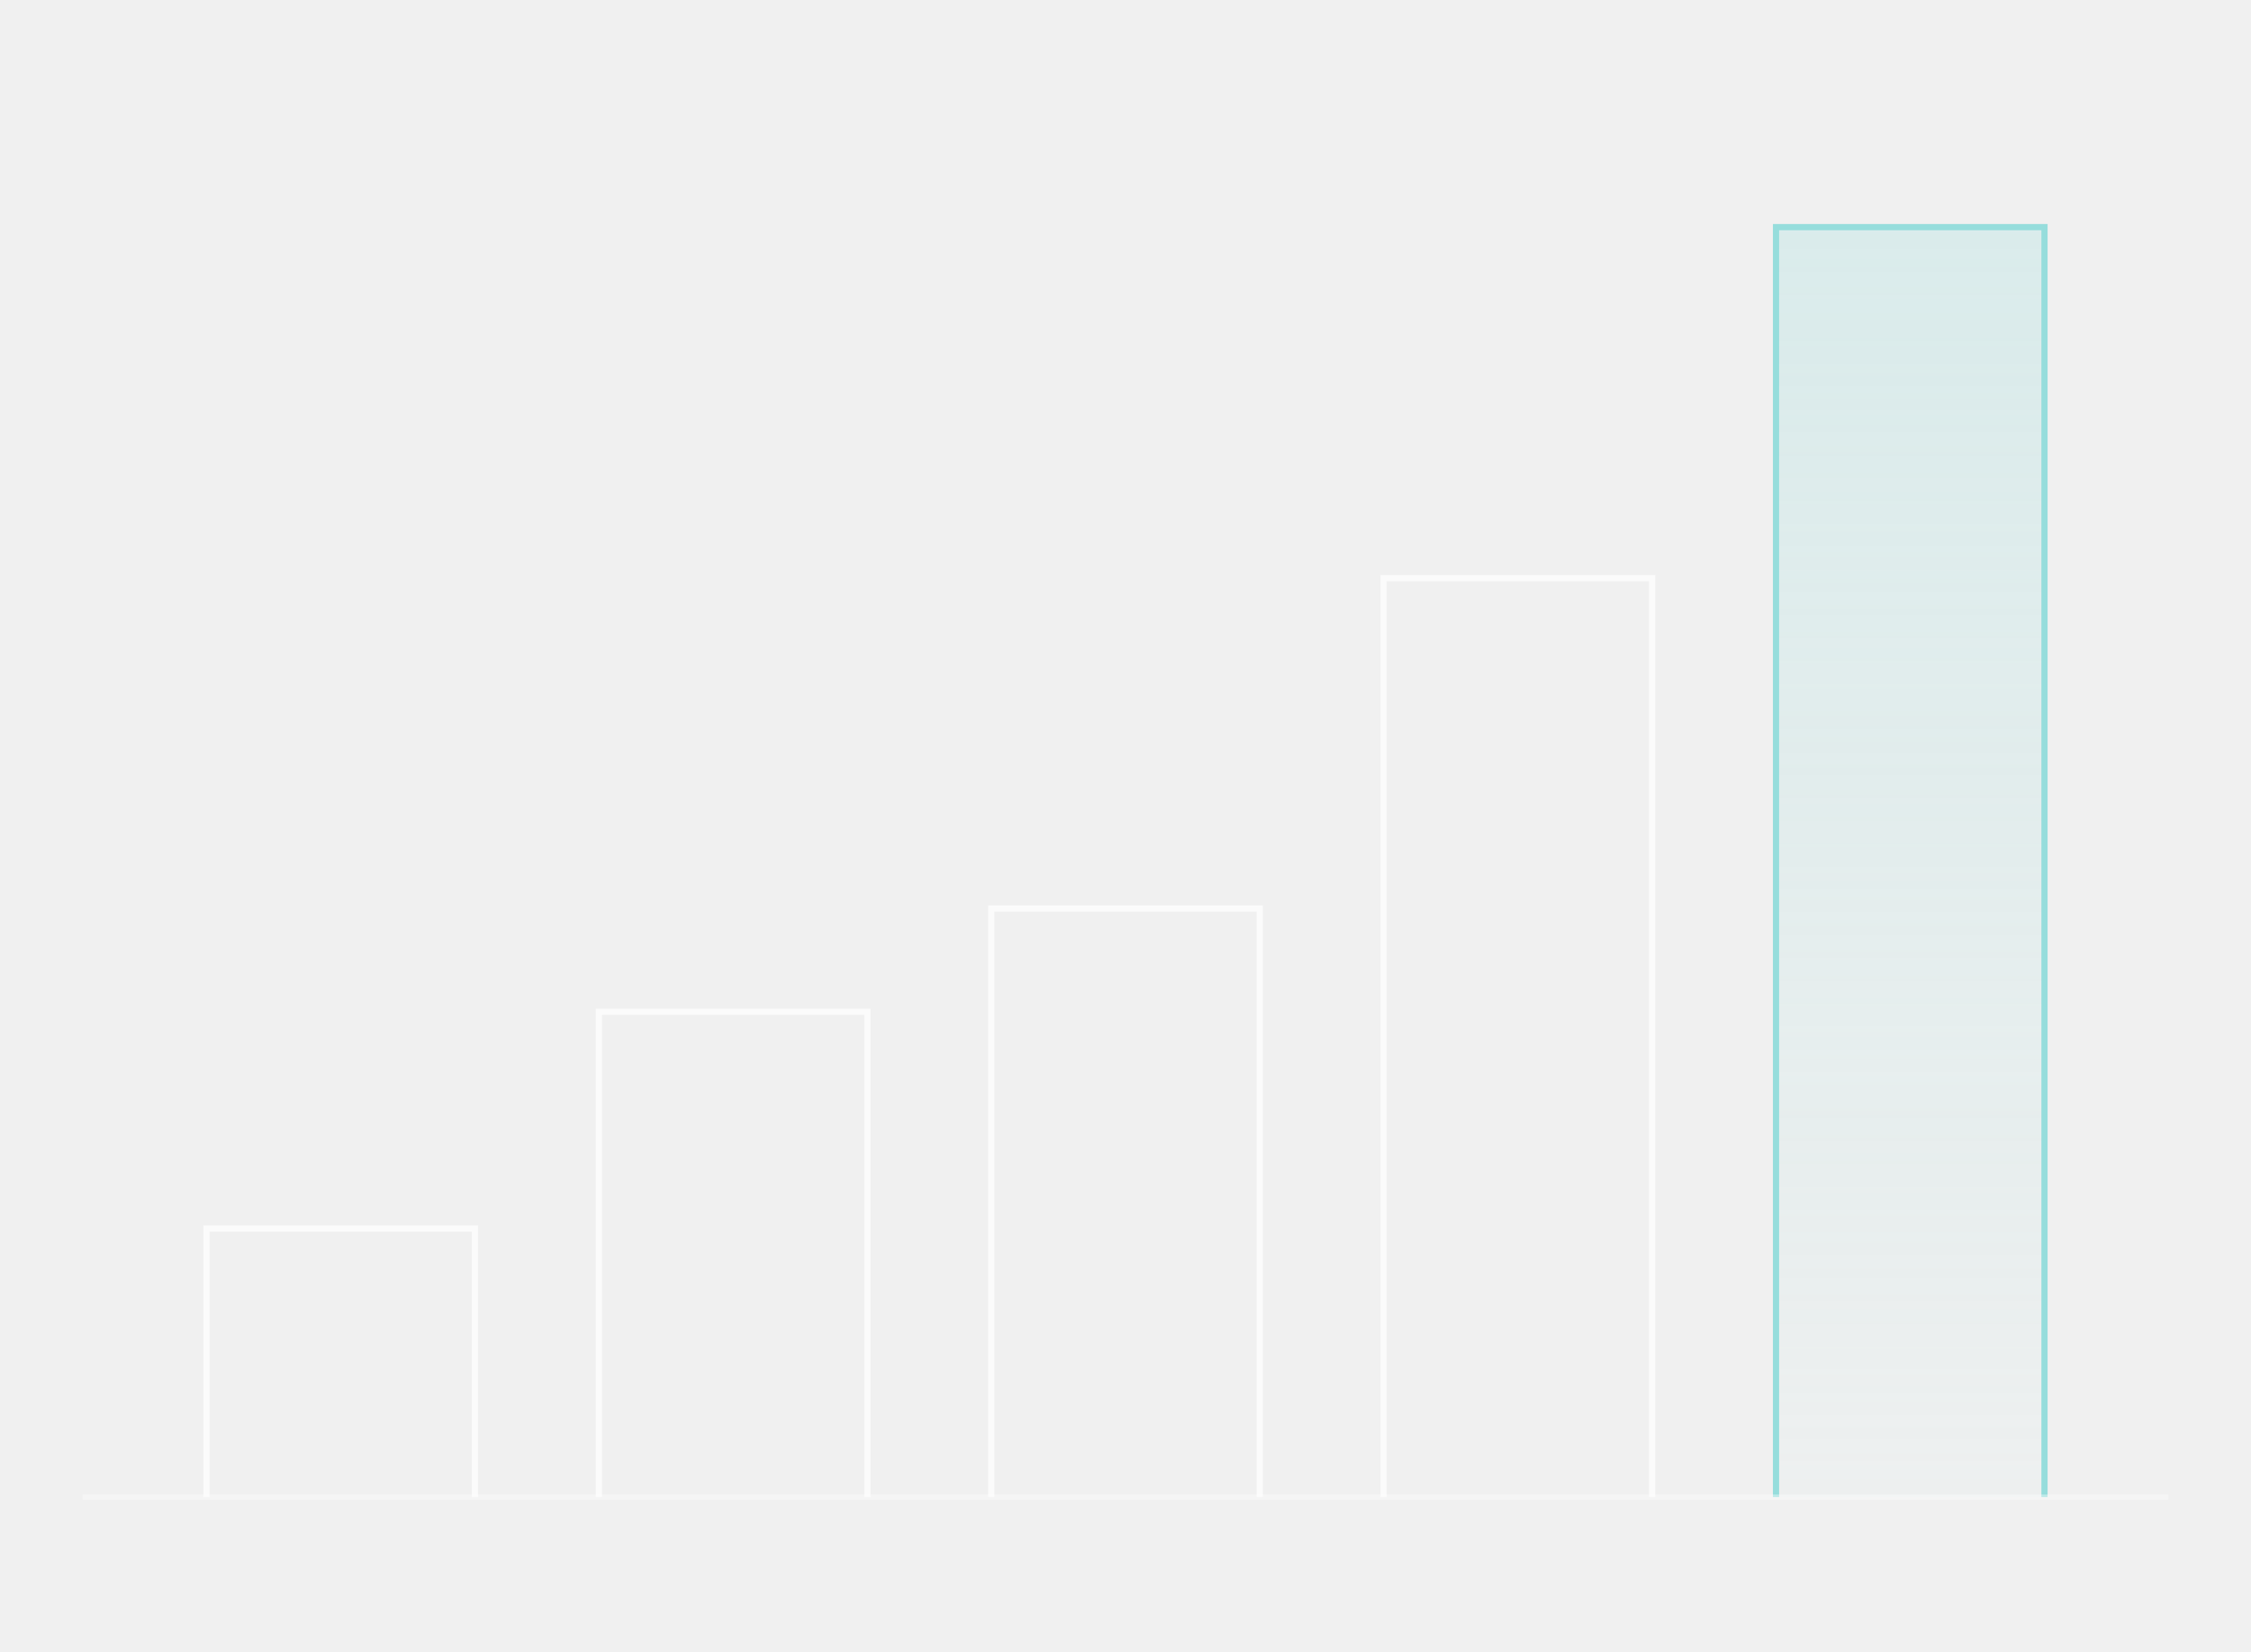
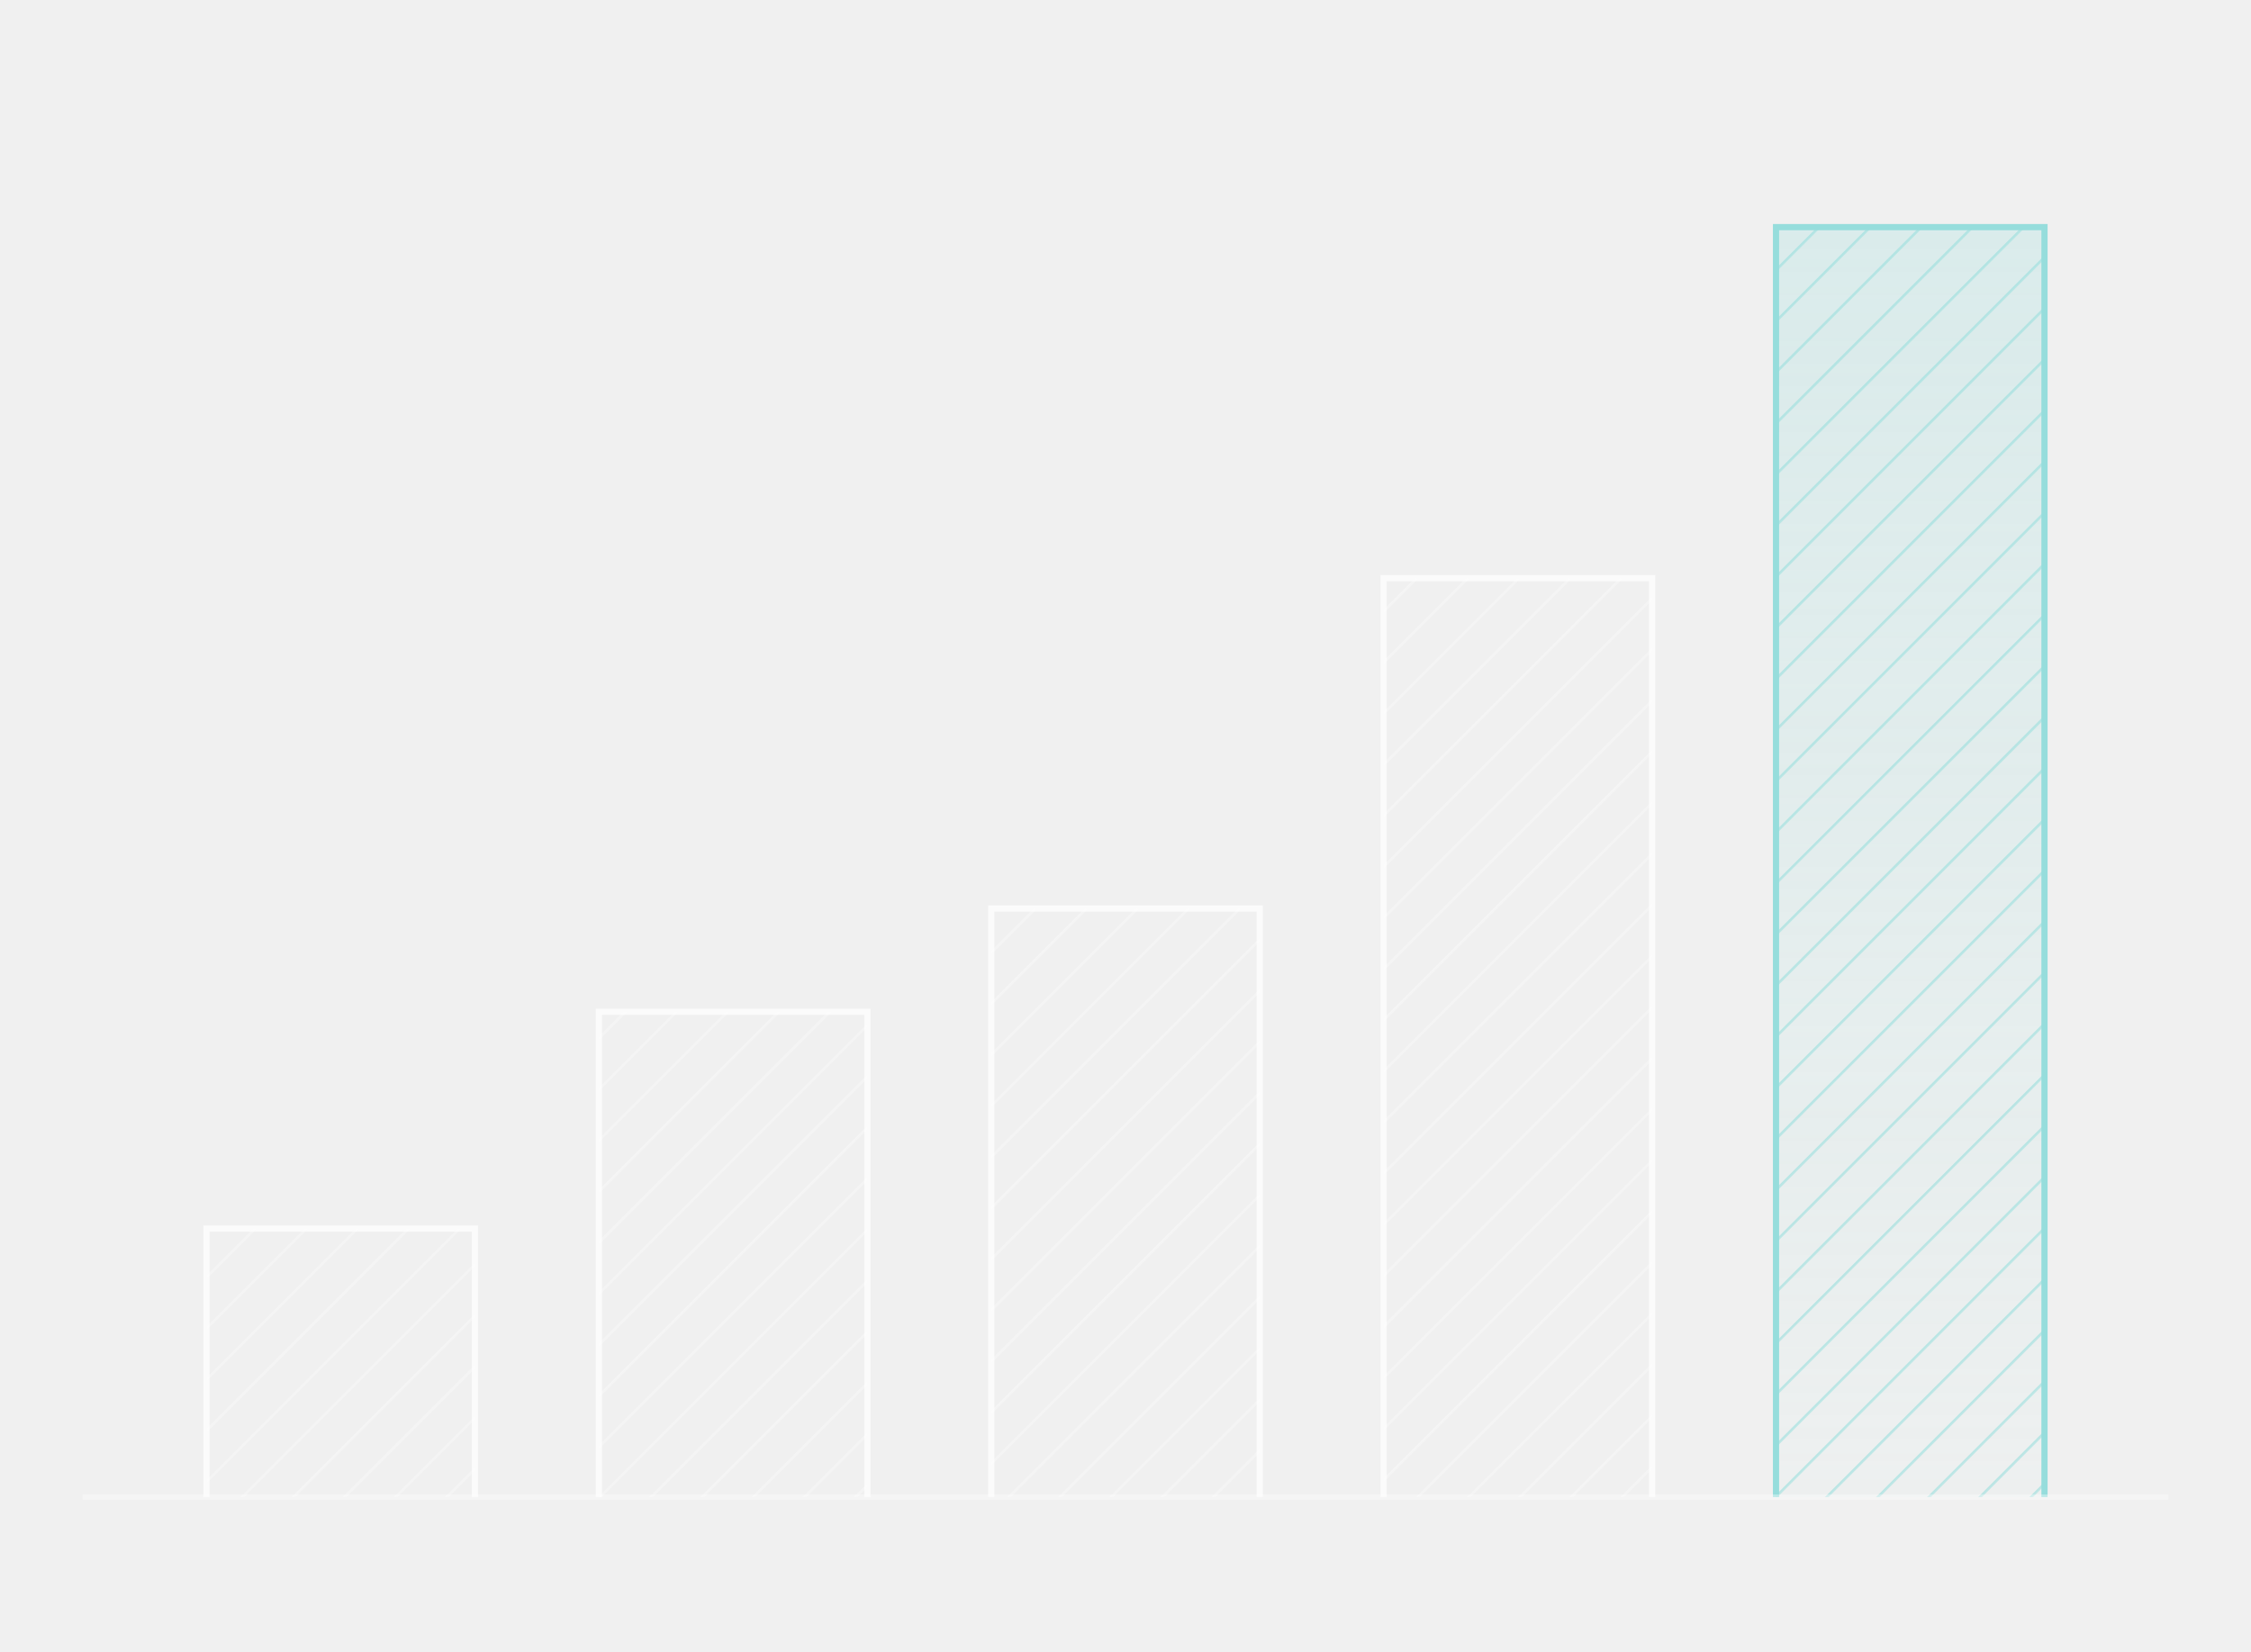
<svg xmlns="http://www.w3.org/2000/svg" width="436" height="320" viewBox="0 0 436 320" fill="none">
  <defs>
+     <pattern id="hatch" width="7" height="7" patternUnits="userSpaceOnUse" patternTransform="rotate(45)">
+       <line x1="0" y1="0" x2="0" y2="7" stroke="white" stroke-opacity=".28" stroke-width="1" />
+     </pattern>
+     <pattern id="hatch-mint" width="7" height="7" patternUnits="userSpaceOnUse" patternTransform="rotate(45)">
+       <line x1="0" y1="0" x2="0" y2="7" stroke="#96DDDC" stroke-opacity=".55" stroke-width="1" />
+     </pattern>
    <linearGradient id="mint" x1="0" y1="0" x2="0" y2="1">
      <stop offset="0" stop-color="#96DDDC" stop-opacity=".25" />
      <stop offset="1" stop-color="#96DDDC" stop-opacity=".03" />
    </linearGradient>
  </defs>
  <rect x="40" y="238" width="52" height="52" fill="white" fill-opacity=".03" />
+   <rect x="40" y="238" width="52" height="52" fill="url(#hatch)" />
  <path d="M40 290V238H92V290" stroke="white" stroke-opacity=".7" stroke-width="1.2" stroke-linejoin="miter" />
  <rect x="116" y="196" width="52" height="94" fill="white" fill-opacity=".03" />
+   <rect x="116" y="196" width="52" height="94" fill="url(#hatch)" />
  <path d="M116 290V196H168V290" stroke="white" stroke-opacity=".7" stroke-width="1.2" stroke-linejoin="miter" />
  <rect x="192" y="176" width="52" height="114" fill="white" fill-opacity=".03" />
+   <rect x="192" y="176" width="52" height="114" fill="url(#hatch)" />
  <path d="M192 290V176H244V290" stroke="white" stroke-opacity=".7" stroke-width="1.2" stroke-linejoin="miter" />
  <rect x="268" y="112" width="52" height="178" fill="white" fill-opacity=".03" />
+   <rect x="268" y="112" width="52" height="178" fill="url(#hatch)" />
  <path d="M268 290V112H320V290" stroke="white" stroke-opacity=".7" stroke-width="1.2" stroke-linejoin="miter" />
  <rect x="344" y="44" width="52" height="246" fill="url(#mint)" />
+   <rect x="344" y="44" width="52" height="246" fill="url(#hatch-mint)" />
  <path d="M344 290V44H396V290" stroke="#96DDDC" stroke-width="1.2" stroke-linejoin="miter" />
  <path d="M16 290H420" stroke="white" stroke-opacity=".35" />
</svg>
